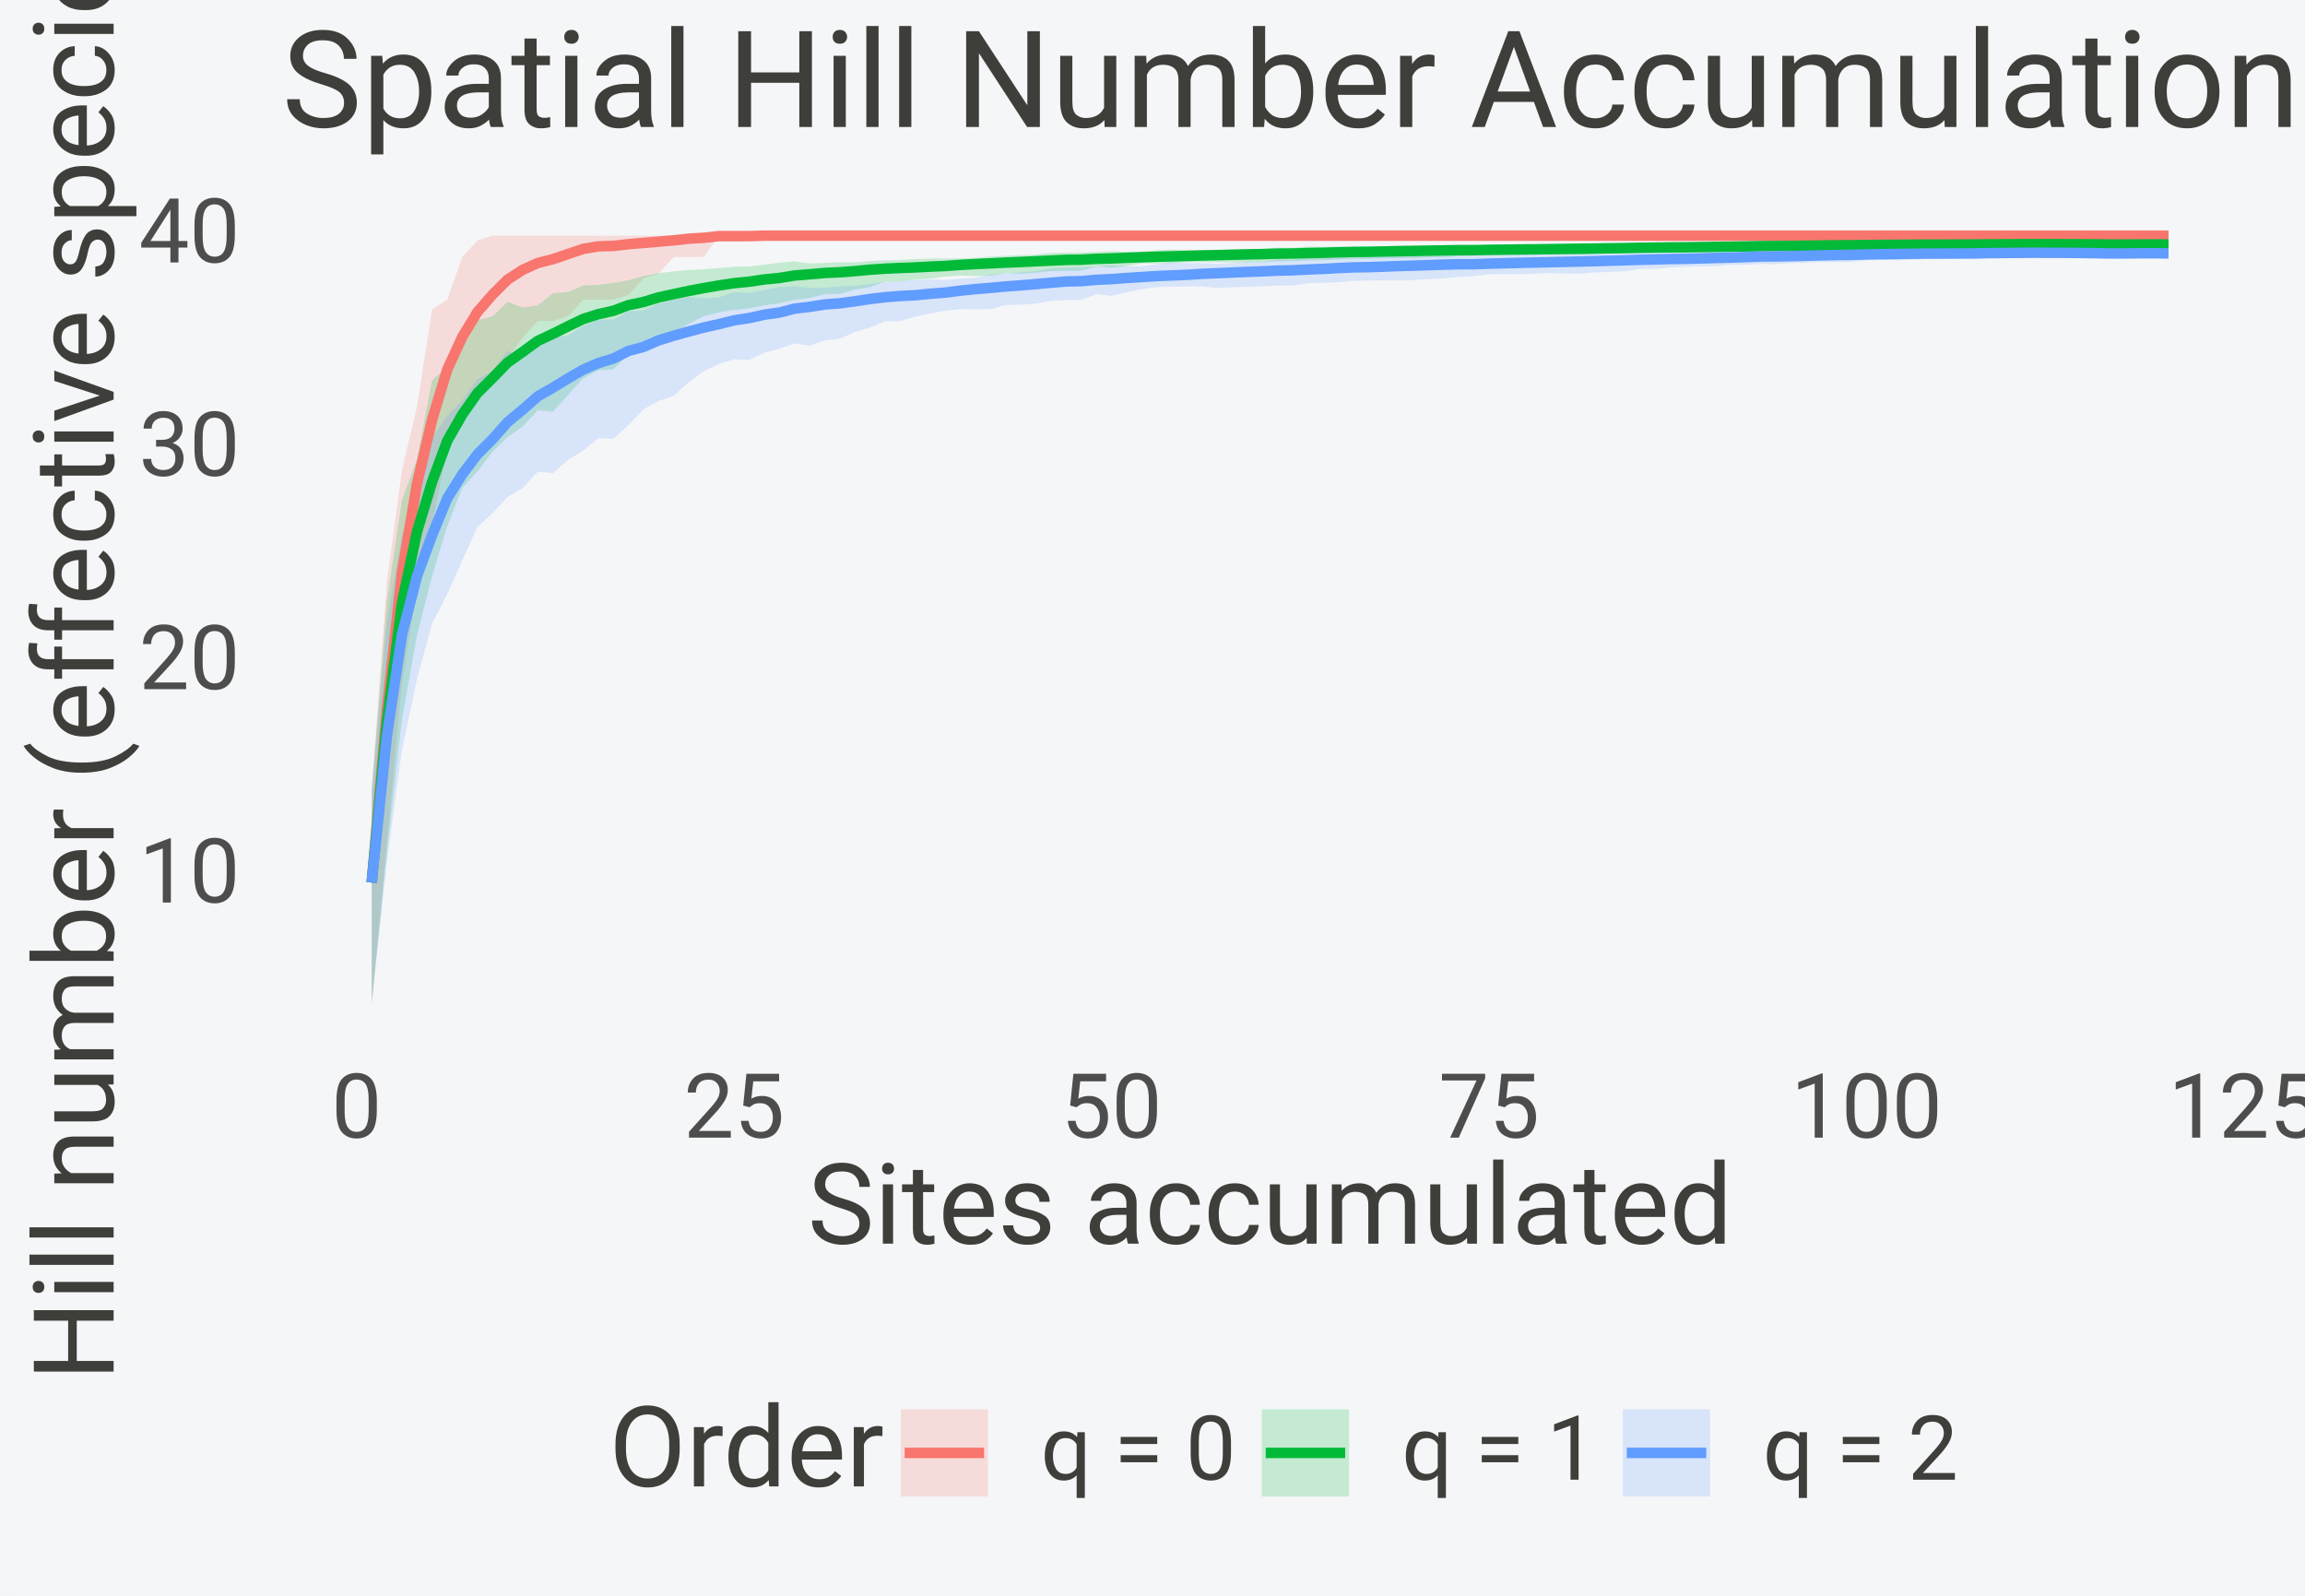
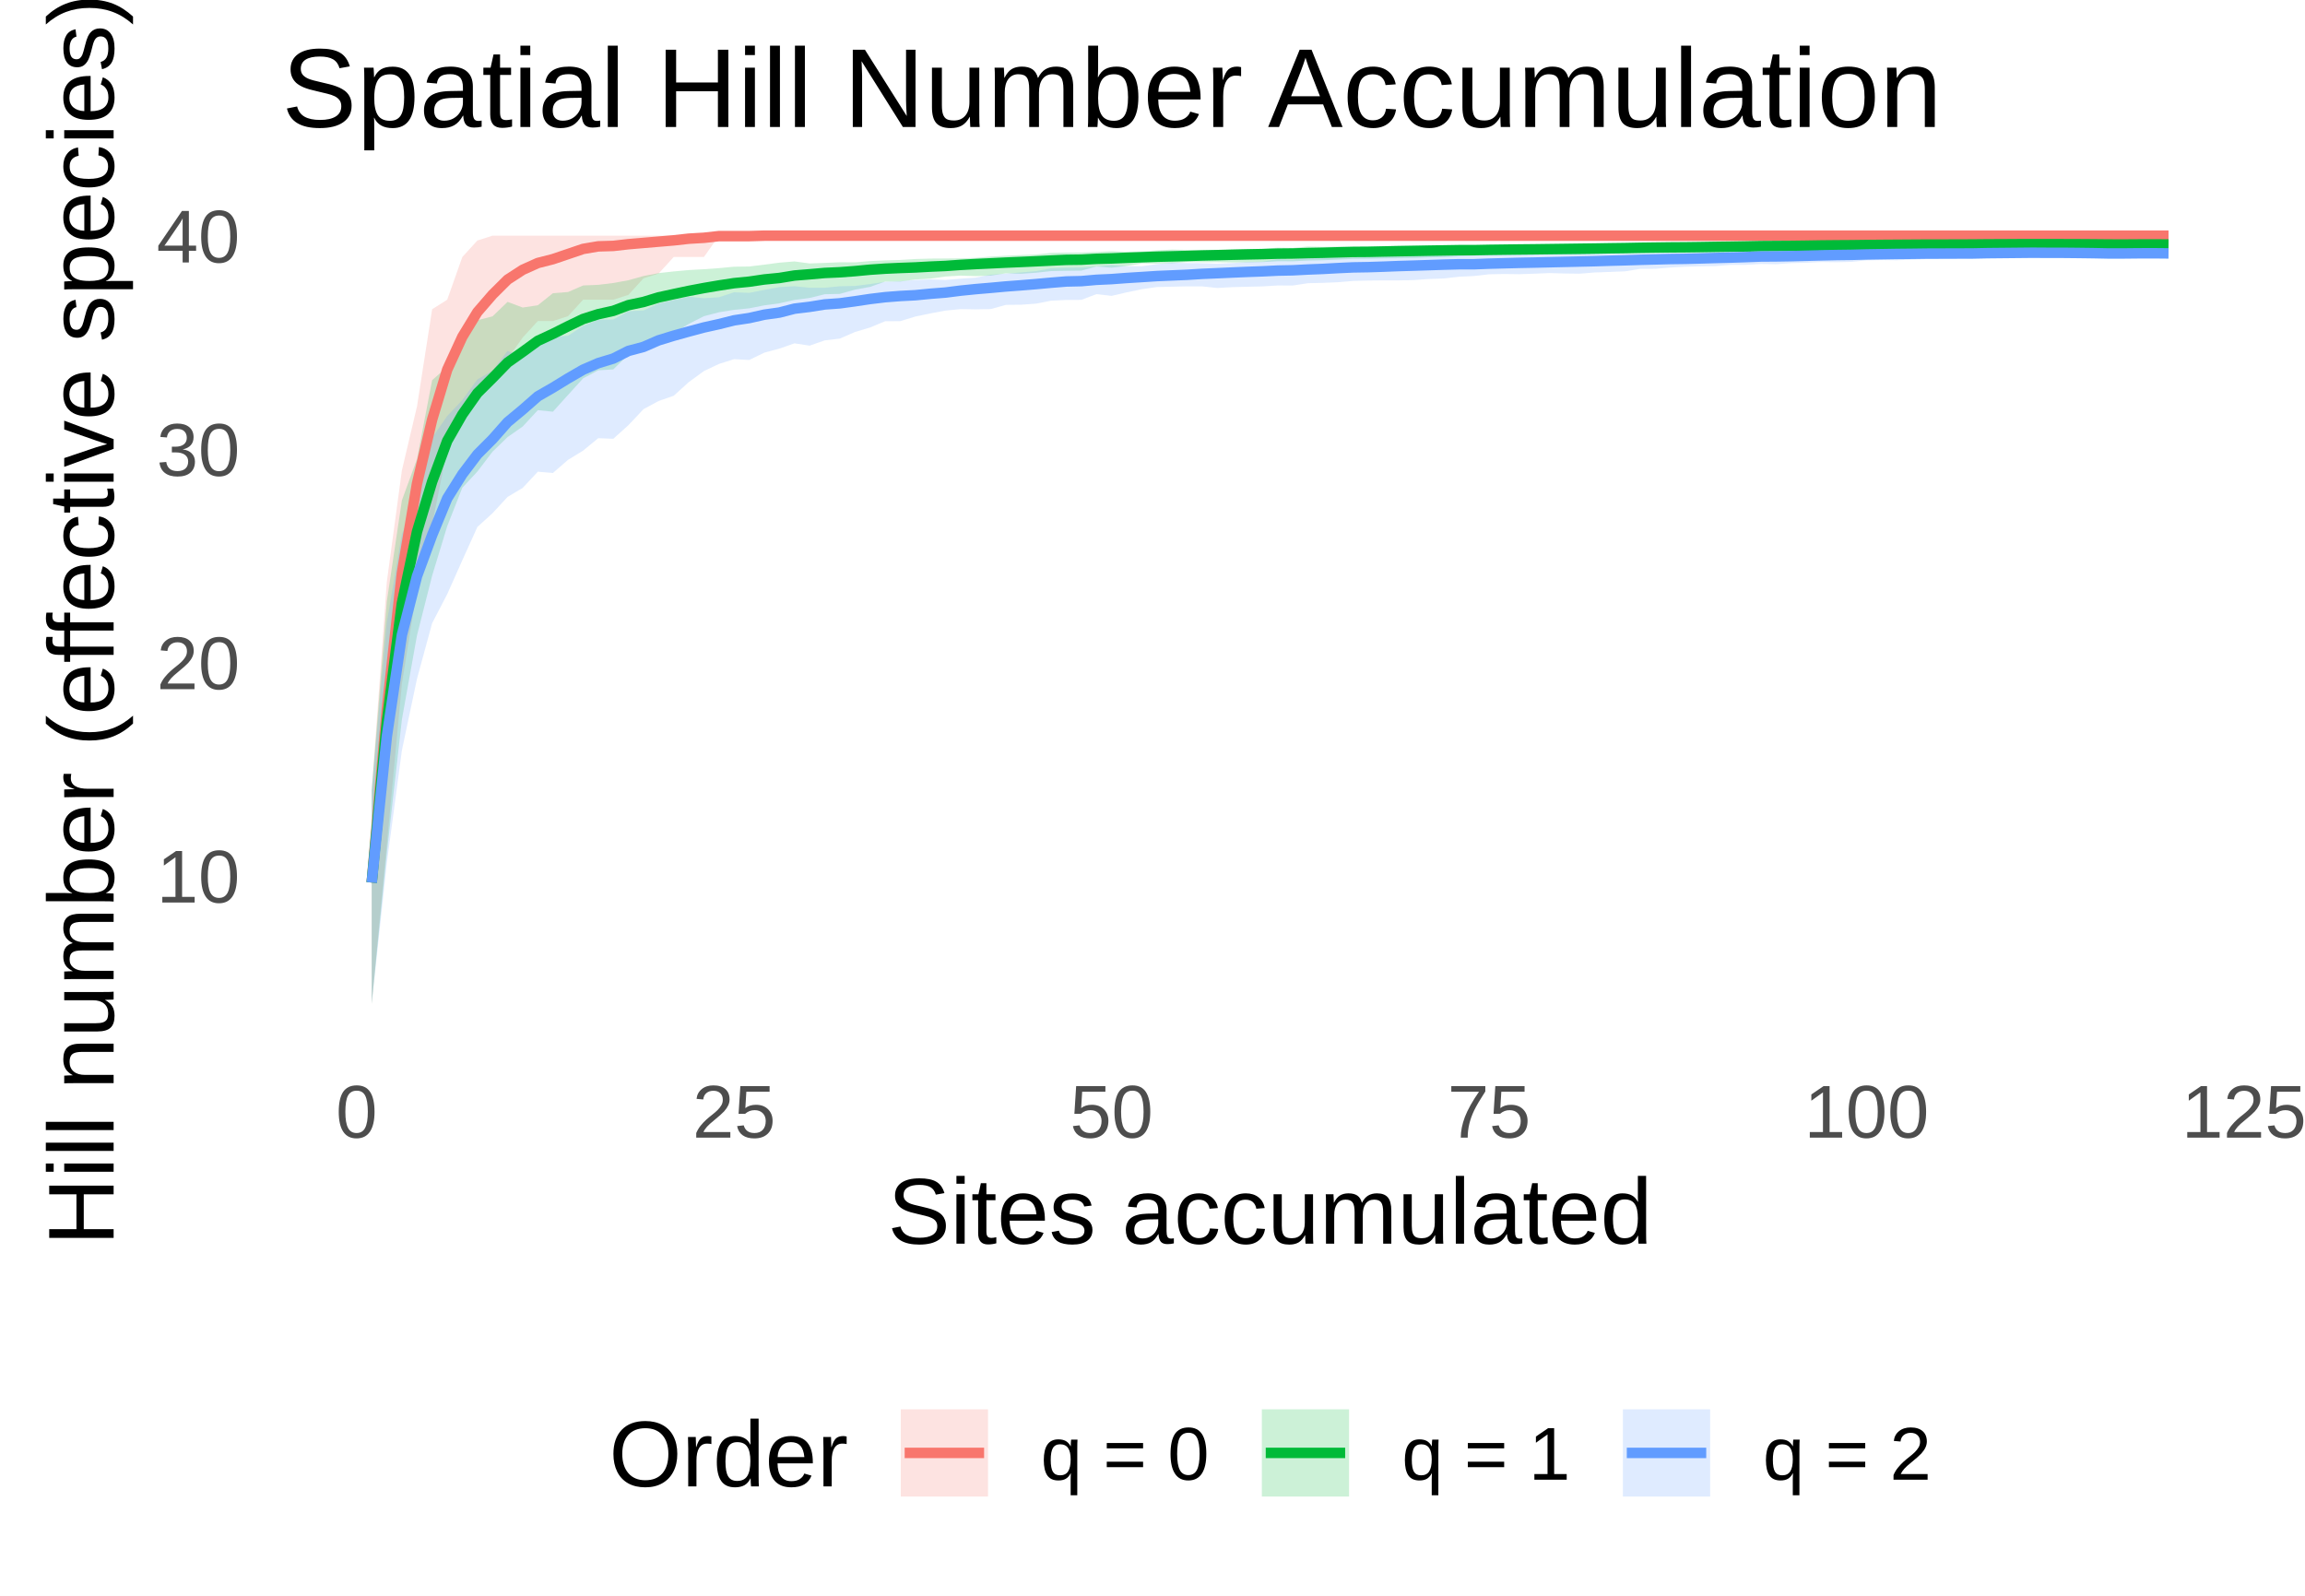
<svg xmlns="http://www.w3.org/2000/svg" width="468.00pt" height="324.00pt" viewBox="0 0 468.00 324.00">
  <g class="svglite">
    <defs>
      <style type="text/css">
-     /* theme-aware-processed */
-     .svglite line, .svglite polyline, .svglite polygon, .svglite path, .svglite circle {
+     .svglite line, .svglite polyline, .svglite polygon, .svglite path, .svglite rect, .svglite circle {
      fill: none;
-       stroke: #3E3F3A;
-       stroke-linecap: round;
-       stroke-linejoin: round;
-       stroke-miterlimit: 10.00;
-     }
-     .svglite &gt; g &gt; rect {
-       fill: none;
-       stroke: #3E3F3A;
+       stroke: #000000;
      stroke-linecap: round;
      stroke-linejoin: round;
      stroke-miterlimit: 10.00;
    }
    .svglite text {
      white-space: pre;
-       fill: #3E3F3A;
    }
    .svglite g.glyphgroup path {
      fill: inherit;
      stroke: none;
    }
  </style>
    </defs>
-     <rect class="svg-bg" width="100%" height="100%" style="stroke: none; fill: #F5F6F8;" />
+     <rect width="100%" height="100%" style="stroke: none; fill: #FFFFFF;" />
    <defs>
      <clipPath id="cpMC4wMHw0NjguMDB8MC4wMHwzMjQuMDA=">
        <rect x="0.00" y="0.00" width="468.00" height="324.00" />
      </clipPath>
    </defs>
    <g clip-path="url(#cpMC4wMHw0NjguMDB8MC4wMHwzMjQuMDA=)">
-       <rect rx="4" x="0.00" y="0.00" width="468.00" height="324.00" style="stroke-width: 1.84; stroke: none; fill: #F5F6F8;" />
+       <rect x="0.00" y="0.00" width="468.00" height="324.00" style="stroke-width: 1.84; stroke: none; fill: #FFFFFF;" />
    </g>
    <defs>
      <clipPath id="cpNTcuMjN8NDU4LjU0fDQwLjA1fDIxMS41OQ==">
        <rect x="57.23" y="40.05" width="401.30" height="171.53" />
      </clipPath>
    </defs>
    <g clip-path="url(#cpNTcuMjN8NDU4LjU0fDQwLjA1fDIxMS41OQ==)">
      <polygon points="75.47,160.47 78.54,118.13 81.60,95.50 84.67,82.50 87.74,62.79 90.80,60.85 93.87,52.18 96.93,48.83 100.00,47.85 103.06,47.85 106.13,47.85 109.20,47.85 112.26,47.85 115.33,47.85 118.39,47.85 121.46,47.85 124.52,47.85 127.59,47.85 130.66,47.85 133.72,47.85 136.79,47.85 139.85,47.85 142.92,47.85 145.98,47.85 149.05,47.85 152.12,47.85 155.18,47.85 158.25,47.85 161.31,47.85 164.38,47.85 167.45,47.85 170.51,47.85 173.58,47.85 176.64,47.85 179.71,47.85 182.77,47.85 185.84,47.85 188.91,47.85 191.97,47.85 195.04,47.85 198.10,47.85 201.17,47.85 204.23,47.85 207.30,47.85 210.37,47.85 213.43,47.85 216.50,47.85 219.56,47.85 222.63,47.85 225.69,47.85 228.76,47.85 231.83,47.85 234.89,47.85 237.96,47.85 241.02,47.85 244.09,47.85 247.15,47.85 250.22,47.85 253.29,47.85 256.35,47.85 259.42,47.85 262.48,47.85 265.55,47.85 268.61,47.85 271.68,47.85 274.75,47.85 277.81,47.85 280.88,47.85 283.94,47.85 287.01,47.85 290.07,47.85 293.14,47.85 296.21,47.85 299.27,47.85 302.34,47.85 305.40,47.85 308.47,47.85 311.53,47.85 314.60,47.85 317.67,47.85 320.73,47.85 323.80,47.85 326.86,47.85 329.93,47.85 332.99,47.85 336.06,47.85 339.13,47.85 342.19,47.85 345.26,47.85 348.32,47.85 351.39,47.85 354.45,47.85 357.52,47.85 360.59,47.85 363.65,47.85 366.72,47.85 369.78,47.85 372.85,47.85 375.91,47.85 378.98,47.85 382.05,47.85 385.11,47.85 388.18,47.85 391.24,47.85 394.31,47.85 397.37,47.85 400.44,47.85 403.51,47.85 406.57,47.85 409.64,47.85 412.70,47.85 415.77,47.85 418.83,47.85 421.90,47.85 424.97,47.85 428.03,47.85 431.10,47.85 434.16,47.85 437.23,47.85 440.29,47.85 440.29,47.85 437.23,47.85 434.16,47.85 431.10,47.85 428.03,47.85 424.97,47.85 421.90,47.85 418.83,47.85 415.77,47.85 412.70,47.85 409.64,47.85 406.57,47.85 403.51,47.85 400.44,47.85 397.37,47.85 394.31,47.85 391.24,47.85 388.18,47.85 385.11,47.85 382.05,47.85 378.98,47.85 375.91,47.85 372.85,47.85 369.78,47.85 366.72,47.85 363.65,47.85 360.59,47.85 357.52,47.85 354.45,47.85 351.39,47.85 348.32,47.85 345.26,47.85 342.19,47.85 339.13,47.85 336.06,47.85 332.99,47.85 329.93,47.85 326.86,47.85 323.80,47.85 320.73,47.85 317.67,47.85 314.60,47.85 311.53,47.85 308.47,47.85 305.40,47.85 302.34,47.85 299.27,47.85 296.21,47.85 293.14,47.85 290.07,47.85 287.01,47.85 283.94,47.85 280.88,47.85 277.81,47.85 274.75,47.85 271.68,47.85 268.61,47.85 265.55,47.85 262.48,47.85 259.42,47.85 256.35,47.85 253.29,47.85 250.22,47.85 247.15,47.85 244.09,47.85 241.02,47.85 237.96,47.85 234.89,47.85 231.83,47.85 228.76,47.85 225.69,47.85 222.63,47.85 219.56,47.85 216.50,47.85 213.43,47.85 210.37,47.85 207.30,47.85 204.23,47.85 201.17,47.85 198.10,47.85 195.04,47.85 191.97,47.85 188.91,47.85 185.84,47.85 182.77,47.85 179.71,47.85 176.64,47.85 173.58,47.85 170.51,47.85 167.45,47.85 164.38,47.85 161.31,47.85 158.25,47.85 155.18,47.85 152.12,47.85 149.05,47.85 145.98,47.85 142.92,52.18 139.85,52.18 136.79,52.18 133.72,55.54 130.66,56.51 127.59,59.87 124.52,60.85 121.46,60.85 118.39,60.85 115.33,64.20 112.26,65.18 109.20,65.18 106.13,68.53 103.06,72.87 100.00,77.20 96.93,78.17 93.87,82.50 90.80,91.17 87.74,106.54 84.67,119.54 81.60,138.82 78.54,171.52 75.47,203.79 " style="stroke-width: 0.00; stroke: none; stroke-linecap: butt; fill: #F8766D; fill-opacity: 0.20;" />
      <polyline points="75.47,160.47 78.54,118.13 81.60,95.50 84.67,82.50 87.74,62.79 90.80,60.85 93.87,52.18 96.93,48.83 100.00,47.85 103.06,47.85 106.13,47.85 109.20,47.85 112.26,47.85 115.33,47.85 118.39,47.85 121.46,47.85 124.52,47.85 127.59,47.85 130.66,47.85 133.72,47.85 136.79,47.85 139.85,47.85 142.92,47.85 145.98,47.85 149.05,47.85 152.12,47.85 155.18,47.85 158.25,47.85 161.31,47.85 164.38,47.85 167.45,47.85 170.51,47.85 173.58,47.85 176.64,47.85 179.71,47.85 182.77,47.85 185.84,47.85 188.91,47.85 191.97,47.85 195.04,47.85 198.10,47.85 201.17,47.85 204.23,47.85 207.30,47.85 210.37,47.85 213.43,47.85 216.50,47.85 219.56,47.85 222.63,47.85 225.69,47.85 228.76,47.85 231.83,47.85 234.89,47.85 237.96,47.85 241.02,47.85 244.09,47.85 247.15,47.85 250.22,47.85 253.29,47.85 256.35,47.85 259.42,47.85 262.48,47.85 265.55,47.85 268.61,47.85 271.68,47.85 274.75,47.85 277.81,47.85 280.88,47.85 283.94,47.85 287.01,47.85 290.07,47.85 293.14,47.85 296.21,47.85 299.27,47.85 302.34,47.85 305.40,47.85 308.47,47.85 311.53,47.85 314.60,47.85 317.67,47.85 320.73,47.85 323.80,47.85 326.86,47.85 329.93,47.85 332.99,47.85 336.06,47.85 339.13,47.85 342.19,47.85 345.26,47.85 348.32,47.85 351.39,47.85 354.45,47.85 357.52,47.85 360.59,47.85 363.65,47.85 366.72,47.85 369.78,47.85 372.85,47.85 375.91,47.85 378.98,47.85 382.05,47.85 385.11,47.85 388.18,47.85 391.24,47.85 394.31,47.85 397.37,47.85 400.44,47.85 403.51,47.85 406.57,47.85 409.64,47.85 412.70,47.85 415.77,47.85 418.83,47.85 421.90,47.85 424.97,47.85 428.03,47.85 431.10,47.85 434.16,47.85 437.23,47.85 440.29,47.85 " style="stroke-width: 1.84; stroke: none; stroke-linecap: butt;" />
      <polyline points="440.29,47.85 437.23,47.85 434.16,47.85 431.10,47.85 428.03,47.85 424.97,47.85 421.90,47.85 418.83,47.85 415.77,47.85 412.70,47.85 409.64,47.85 406.57,47.85 403.51,47.85 400.44,47.85 397.37,47.85 394.31,47.85 391.24,47.85 388.18,47.85 385.11,47.85 382.05,47.85 378.98,47.85 375.91,47.85 372.85,47.85 369.78,47.85 366.72,47.85 363.65,47.85 360.59,47.85 357.52,47.85 354.45,47.85 351.39,47.85 348.32,47.85 345.26,47.85 342.19,47.85 339.13,47.85 336.06,47.85 332.99,47.85 329.93,47.85 326.86,47.85 323.80,47.85 320.73,47.85 317.67,47.85 314.60,47.85 311.53,47.85 308.47,47.85 305.40,47.85 302.34,47.85 299.27,47.85 296.21,47.85 293.14,47.85 290.07,47.85 287.01,47.85 283.94,47.85 280.88,47.85 277.81,47.85 274.75,47.85 271.68,47.85 268.61,47.85 265.55,47.85 262.48,47.85 259.42,47.85 256.35,47.85 253.29,47.85 250.22,47.85 247.15,47.85 244.09,47.85 241.02,47.85 237.96,47.85 234.89,47.85 231.83,47.85 228.76,47.85 225.69,47.85 222.63,47.85 219.56,47.85 216.50,47.85 213.43,47.85 210.37,47.85 207.30,47.85 204.23,47.85 201.17,47.85 198.10,47.85 195.04,47.85 191.97,47.85 188.91,47.85 185.84,47.85 182.77,47.85 179.71,47.85 176.64,47.85 173.58,47.85 170.51,47.85 167.45,47.85 164.38,47.85 161.31,47.85 158.25,47.85 155.18,47.85 152.12,47.85 149.05,47.85 145.98,47.85 142.92,52.18 139.85,52.18 136.79,52.18 133.72,55.54 130.66,56.51 127.59,59.87 124.52,60.85 121.46,60.85 118.39,60.85 115.33,64.20 112.26,65.18 109.20,65.18 106.13,68.53 103.06,72.87 100.00,77.20 96.93,78.17 93.87,82.50 90.80,91.17 87.74,106.54 84.67,119.54 81.60,138.82 78.54,171.52 75.47,203.79 " style="stroke-width: 1.84; stroke: none; stroke-linecap: butt;" />
      <polygon points="75.47,160.47 78.54,122.11 81.60,101.58 84.67,93.20 87.74,77.19 90.80,74.48 93.87,67.71 96.93,65.02 100.00,64.23 103.06,61.29 106.13,62.44 109.20,61.98 112.26,59.53 115.33,59.29 118.39,57.96 121.46,57.83 124.52,57.46 127.59,56.90 130.66,56.04 133.72,55.45 136.79,55.11 139.85,54.83 142.92,54.66 145.98,54.44 149.05,54.15 152.12,54.11 155.18,53.73 158.25,53.33 161.31,53.08 164.38,53.49 167.45,53.38 170.51,53.25 173.58,53.27 176.64,53.01 179.71,52.87 182.77,52.78 185.84,52.59 188.91,52.50 191.97,52.48 195.04,52.45 198.10,52.35 201.17,52.09 204.23,51.92 207.30,51.78 210.37,51.67 213.43,51.34 216.50,51.28 219.56,51.27 222.63,51.15 225.69,51.00 228.76,51.11 231.83,51.06 234.89,50.84 237.96,50.67 241.02,50.73 244.09,50.77 247.15,50.78 250.22,50.68 253.29,50.58 256.35,50.54 259.42,50.29 262.48,50.34 265.55,50.05 268.61,50.12 271.68,50.07 274.75,50.12 277.81,50.04 280.88,50.00 283.94,49.88 287.01,49.83 290.07,49.86 293.14,49.90 296.21,49.87 299.27,49.90 302.34,49.76 305.40,49.78 308.47,49.68 311.53,49.66 314.60,49.66 317.67,49.65 320.73,49.67 323.80,49.62 326.86,49.67 329.93,49.67 332.99,49.62 336.06,49.66 339.13,49.62 342.19,49.51 345.26,49.55 348.32,49.47 351.39,49.45 354.45,49.36 357.52,49.30 360.59,49.32 363.65,49.37 366.72,49.33 369.78,49.31 372.85,49.28 375.91,49.25 378.98,49.25 382.05,49.23 385.11,49.16 388.18,49.14 391.24,49.13 394.31,49.10 397.37,49.10 400.44,49.05 403.51,49.09 406.57,49.07 409.64,49.12 412.70,49.15 415.77,49.20 418.83,49.23 421.90,49.33 424.97,49.42 428.03,49.50 431.10,49.47 434.16,49.50 437.23,49.59 440.29,49.64 440.29,49.64 437.23,49.68 434.16,49.74 431.10,49.80 428.03,49.80 424.97,49.81 421.90,49.82 418.83,49.89 415.77,49.89 412.70,49.88 409.64,49.96 406.57,49.99 403.51,50.09 400.44,50.17 397.37,50.15 394.31,50.19 391.24,50.19 388.18,50.26 385.11,50.31 382.05,50.29 378.98,50.32 375.91,50.47 372.85,50.49 369.78,50.48 366.72,50.54 363.65,50.58 360.59,50.69 357.52,50.69 354.45,50.79 351.39,50.78 348.32,50.92 345.26,50.97 342.19,50.99 339.13,51.07 336.06,51.18 332.99,51.22 329.93,51.41 326.86,51.49 323.80,51.56 320.73,51.71 317.67,51.68 314.60,51.64 311.53,51.69 308.47,51.76 305.40,51.70 302.34,51.76 299.27,51.90 296.21,52.05 293.14,52.20 290.07,52.26 287.01,52.40 283.94,52.43 280.88,52.47 277.81,52.54 274.75,52.57 271.68,52.70 268.61,52.84 265.55,52.90 262.48,53.05 259.42,53.04 256.35,53.21 253.29,53.27 250.22,53.29 247.15,53.23 244.09,53.24 241.02,53.20 237.96,53.45 234.89,53.51 231.83,53.49 228.76,54.00 225.69,54.35 222.63,54.11 219.56,54.94 216.50,54.98 213.43,55.04 210.37,55.37 207.30,55.59 204.23,55.49 201.17,55.97 198.10,56.06 195.04,55.96 191.97,56.14 188.91,56.57 185.84,56.75 182.77,57.17 179.71,57.17 176.64,58.25 173.58,58.81 170.51,59.67 167.45,59.74 164.38,60.50 161.31,60.90 158.25,61.58 155.18,62.00 152.12,62.60 149.05,62.91 145.98,63.40 142.92,64.20 139.85,65.76 136.79,67.63 133.72,68.55 130.66,69.98 127.59,72.01 124.52,75.00 121.46,75.19 118.39,76.82 115.33,80.19 112.26,83.59 109.20,83.28 106.13,86.59 103.06,88.74 100.00,91.71 96.93,95.74 93.87,99.02 90.80,106.84 87.74,116.88 84.67,128.99 81.60,146.08 78.54,173.20 75.47,203.79 " style="stroke-width: 0.00; stroke: none; stroke-linecap: butt; fill: #00BA38; fill-opacity: 0.20;" />
      <polyline points="75.47,160.47 78.54,122.11 81.60,101.58 84.67,93.20 87.74,77.19 90.80,74.48 93.87,67.71 96.93,65.02 100.00,64.23 103.06,61.29 106.13,62.44 109.20,61.98 112.26,59.53 115.33,59.29 118.39,57.96 121.46,57.83 124.52,57.46 127.59,56.90 130.66,56.04 133.72,55.45 136.79,55.11 139.85,54.83 142.92,54.66 145.98,54.44 149.05,54.15 152.12,54.11 155.18,53.73 158.25,53.33 161.31,53.08 164.38,53.49 167.45,53.38 170.51,53.25 173.58,53.27 176.64,53.01 179.71,52.87 182.77,52.78 185.84,52.59 188.91,52.50 191.97,52.48 195.04,52.45 198.10,52.35 201.17,52.09 204.23,51.92 207.30,51.78 210.37,51.67 213.43,51.34 216.50,51.28 219.56,51.27 222.63,51.15 225.69,51.00 228.76,51.11 231.83,51.06 234.89,50.84 237.96,50.67 241.02,50.73 244.09,50.77 247.15,50.78 250.22,50.68 253.29,50.58 256.35,50.54 259.42,50.29 262.48,50.34 265.55,50.05 268.61,50.12 271.68,50.07 274.75,50.12 277.81,50.04 280.88,50.00 283.94,49.88 287.01,49.83 290.07,49.86 293.14,49.90 296.21,49.87 299.27,49.90 302.34,49.76 305.40,49.78 308.47,49.68 311.53,49.66 314.60,49.66 317.67,49.65 320.73,49.67 323.80,49.62 326.86,49.67 329.93,49.67 332.99,49.62 336.06,49.66 339.13,49.62 342.19,49.51 345.26,49.55 348.32,49.47 351.39,49.45 354.45,49.36 357.52,49.30 360.59,49.32 363.65,49.37 366.72,49.33 369.78,49.31 372.85,49.28 375.91,49.25 378.98,49.25 382.05,49.23 385.11,49.16 388.18,49.14 391.24,49.13 394.31,49.10 397.37,49.10 400.44,49.05 403.51,49.09 406.57,49.07 409.64,49.12 412.70,49.15 415.77,49.20 418.83,49.23 421.90,49.33 424.97,49.42 428.03,49.50 431.10,49.47 434.16,49.50 437.23,49.59 440.29,49.64 " style="stroke-width: 1.84; stroke: none; stroke-linecap: butt;" />
      <polyline points="440.29,49.64 437.23,49.68 434.16,49.74 431.10,49.80 428.03,49.80 424.97,49.81 421.90,49.82 418.83,49.89 415.77,49.89 412.70,49.88 409.64,49.96 406.57,49.99 403.51,50.09 400.44,50.17 397.37,50.15 394.31,50.19 391.24,50.19 388.18,50.26 385.11,50.31 382.05,50.29 378.98,50.32 375.91,50.47 372.85,50.49 369.78,50.48 366.72,50.54 363.65,50.58 360.59,50.69 357.52,50.69 354.45,50.79 351.39,50.78 348.32,50.92 345.26,50.97 342.19,50.99 339.13,51.07 336.06,51.18 332.99,51.22 329.93,51.41 326.86,51.49 323.80,51.56 320.73,51.71 317.67,51.68 314.60,51.64 311.53,51.69 308.47,51.76 305.40,51.70 302.34,51.76 299.27,51.90 296.21,52.05 293.14,52.20 290.07,52.26 287.01,52.40 283.94,52.43 280.88,52.47 277.81,52.54 274.75,52.57 271.68,52.70 268.61,52.84 265.55,52.90 262.48,53.05 259.42,53.04 256.35,53.21 253.29,53.27 250.22,53.29 247.15,53.23 244.09,53.24 241.02,53.20 237.96,53.45 234.89,53.51 231.83,53.49 228.76,54.00 225.69,54.35 222.63,54.11 219.56,54.94 216.50,54.98 213.43,55.04 210.37,55.37 207.30,55.59 204.23,55.49 201.17,55.97 198.10,56.06 195.04,55.96 191.97,56.14 188.91,56.57 185.84,56.75 182.77,57.17 179.71,57.17 176.64,58.25 173.58,58.81 170.51,59.67 167.45,59.74 164.38,60.50 161.31,60.90 158.25,61.58 155.18,62.00 152.12,62.60 149.05,62.91 145.98,63.40 142.92,64.20 139.85,65.76 136.79,67.63 133.72,68.55 130.66,69.98 127.59,72.01 124.52,75.00 121.46,75.19 118.39,76.82 115.33,80.19 112.26,83.59 109.20,83.28 106.13,86.59 103.06,88.74 100.00,91.71 96.93,95.74 93.87,99.02 90.80,106.84 87.74,116.88 84.67,128.99 81.60,146.08 78.54,173.20 75.47,203.79 " style="stroke-width: 1.84; stroke: none; stroke-linecap: butt;" />
      <polygon points="75.47,160.47 78.54,126.33 81.60,108.45 84.67,101.41 87.74,88.86 90.80,84.47 93.87,81.22 96.93,77.03 100.00,75.26 103.06,71.24 106.13,72.58 109.20,69.54 112.26,68.39 115.33,68.17 118.39,66.14 121.46,64.91 124.52,64.87 127.59,63.18 130.66,63.03 133.72,61.61 136.79,60.90 139.85,60.24 142.92,60.55 145.98,60.35 149.05,59.34 152.12,59.46 155.18,58.86 158.25,58.29 161.31,58.11 164.38,58.42 167.45,58.42 170.51,58.12 173.58,58.06 176.64,57.68 179.71,57.21 182.77,57.10 185.84,56.84 188.91,56.73 191.97,56.84 195.04,56.58 198.10,56.37 201.17,55.77 204.23,55.55 207.30,55.31 210.37,55.04 213.43,54.47 216.50,54.36 219.56,54.31 222.63,54.10 225.69,53.81 228.76,54.03 231.83,54.06 234.89,53.62 237.96,53.34 241.02,53.41 244.09,53.44 247.15,53.55 250.22,53.41 253.29,53.18 256.35,53.12 259.42,52.62 262.48,52.74 265.55,52.17 268.61,52.33 271.68,52.22 274.75,52.28 277.81,52.15 280.88,52.07 283.94,51.83 287.01,51.79 290.07,51.77 293.14,51.88 296.21,51.75 299.27,51.82 302.34,51.52 305.40,51.53 308.47,51.38 311.53,51.33 314.60,51.35 317.67,51.33 320.73,51.39 323.80,51.36 326.86,51.48 329.93,51.49 332.99,51.31 336.06,51.43 339.13,51.33 342.19,51.19 345.26,51.26 348.32,51.03 351.39,51.03 354.45,50.89 357.52,50.75 360.59,50.80 363.65,50.86 366.72,50.82 369.78,50.78 372.85,50.70 375.91,50.69 378.98,50.67 382.05,50.62 385.11,50.49 388.18,50.44 391.24,50.42 394.31,50.37 397.37,50.36 400.44,50.26 403.51,50.35 406.57,50.30 409.64,50.39 412.70,50.44 415.77,50.54 418.83,50.60 421.90,50.82 424.97,51.00 428.03,51.16 431.10,51.09 434.16,51.15 437.23,51.32 440.29,51.45 440.29,51.45 437.23,51.53 434.16,51.66 431.10,51.79 428.03,51.77 424.97,51.83 421.90,51.84 418.83,51.98 415.77,51.96 412.70,51.93 409.64,52.09 406.57,52.17 403.51,52.41 400.44,52.56 397.37,52.52 394.31,52.60 391.24,52.60 388.18,52.72 385.11,52.84 382.05,52.80 378.98,52.86 375.91,53.17 372.85,53.24 369.78,53.20 366.72,53.35 363.65,53.42 360.59,53.65 357.52,53.59 354.45,53.77 351.39,53.77 348.32,54.03 345.26,54.07 342.19,54.15 339.13,54.32 336.06,54.58 332.99,54.59 329.93,55.09 326.86,55.21 323.80,55.32 320.73,55.57 317.67,55.53 314.60,55.44 311.53,55.57 308.47,55.67 305.40,55.63 302.34,55.69 299.27,56.04 296.21,56.19 293.14,56.54 290.07,56.65 287.01,56.87 283.94,56.93 280.88,56.93 277.81,56.96 274.75,57.04 271.68,57.30 268.61,57.43 265.55,57.50 262.48,57.97 259.42,57.96 256.35,58.15 253.29,58.22 250.22,58.30 247.15,58.47 244.09,58.15 241.02,58.14 237.96,58.21 234.89,58.28 231.83,58.72 228.76,59.36 225.69,60.07 222.63,59.72 219.56,60.88 216.50,60.90 213.43,61.05 210.37,61.65 207.30,61.87 204.23,61.90 201.17,62.75 198.10,62.81 195.04,62.76 191.97,63.06 188.91,63.63 185.84,64.27 182.77,65.21 179.71,65.22 176.64,66.50 173.58,67.41 170.51,68.75 167.45,69.11 164.38,70.18 161.31,69.71 158.25,70.78 155.18,71.60 152.12,73.09 149.05,72.92 145.98,73.89 142.92,75.34 139.85,77.58 136.79,80.35 133.72,81.42 130.66,83.07 127.59,86.33 124.52,89.09 121.46,88.97 118.39,91.49 115.33,93.37 112.26,96.03 109.20,95.77 106.13,99.06 103.06,100.89 100.00,104.20 96.93,106.99 93.87,113.75 90.80,120.64 87.74,126.53 84.67,137.80 81.60,152.35 78.54,175.25 75.47,203.79 " style="stroke-width: 0.00; stroke: none; stroke-linecap: butt; fill: #619CFF; fill-opacity: 0.20;" />
      <polyline points="75.47,160.47 78.54,126.33 81.60,108.45 84.67,101.41 87.74,88.86 90.80,84.47 93.87,81.22 96.93,77.03 100.00,75.26 103.06,71.24 106.13,72.58 109.20,69.54 112.26,68.39 115.33,68.17 118.39,66.14 121.46,64.91 124.52,64.87 127.59,63.18 130.66,63.03 133.72,61.61 136.79,60.90 139.85,60.24 142.92,60.55 145.98,60.35 149.05,59.34 152.12,59.46 155.18,58.86 158.25,58.29 161.31,58.11 164.38,58.42 167.45,58.42 170.51,58.12 173.58,58.06 176.64,57.68 179.71,57.21 182.77,57.10 185.84,56.84 188.91,56.73 191.97,56.84 195.04,56.58 198.10,56.37 201.17,55.77 204.23,55.55 207.30,55.31 210.37,55.04 213.43,54.47 216.50,54.36 219.56,54.31 222.63,54.10 225.69,53.81 228.76,54.03 231.83,54.06 234.89,53.62 237.96,53.34 241.02,53.41 244.09,53.44 247.15,53.55 250.22,53.41 253.29,53.18 256.35,53.12 259.42,52.62 262.48,52.74 265.55,52.17 268.61,52.33 271.68,52.22 274.75,52.28 277.81,52.15 280.88,52.07 283.94,51.83 287.01,51.79 290.07,51.77 293.14,51.88 296.21,51.75 299.27,51.82 302.34,51.52 305.40,51.53 308.47,51.38 311.53,51.33 314.60,51.35 317.67,51.33 320.73,51.39 323.80,51.36 326.86,51.48 329.93,51.49 332.99,51.31 336.06,51.43 339.13,51.33 342.19,51.19 345.26,51.26 348.32,51.03 351.39,51.03 354.45,50.89 357.52,50.75 360.59,50.80 363.65,50.86 366.72,50.82 369.78,50.78 372.85,50.70 375.91,50.69 378.98,50.67 382.05,50.62 385.11,50.49 388.18,50.44 391.24,50.42 394.31,50.37 397.37,50.36 400.44,50.26 403.51,50.35 406.57,50.30 409.64,50.39 412.70,50.44 415.77,50.54 418.83,50.60 421.90,50.82 424.97,51.00 428.03,51.16 431.10,51.09 434.16,51.15 437.23,51.32 440.29,51.45 " style="stroke-width: 1.84; stroke: none; stroke-linecap: butt;" />
      <polyline points="440.29,51.45 437.23,51.53 434.16,51.66 431.10,51.79 428.03,51.77 424.97,51.83 421.90,51.84 418.83,51.98 415.77,51.96 412.70,51.93 409.64,52.09 406.57,52.17 403.51,52.41 400.44,52.56 397.37,52.52 394.31,52.60 391.24,52.60 388.18,52.72 385.11,52.84 382.05,52.80 378.98,52.86 375.91,53.17 372.85,53.24 369.78,53.20 366.72,53.35 363.65,53.42 360.59,53.65 357.52,53.59 354.45,53.77 351.39,53.77 348.32,54.03 345.26,54.07 342.19,54.15 339.13,54.32 336.06,54.58 332.99,54.59 329.93,55.09 326.86,55.21 323.80,55.32 320.73,55.57 317.67,55.53 314.60,55.44 311.53,55.57 308.47,55.67 305.40,55.63 302.34,55.69 299.27,56.04 296.21,56.19 293.14,56.54 290.07,56.65 287.01,56.87 283.94,56.93 280.88,56.93 277.81,56.96 274.75,57.04 271.68,57.30 268.61,57.43 265.55,57.50 262.48,57.97 259.42,57.96 256.35,58.15 253.29,58.22 250.22,58.30 247.15,58.47 244.09,58.15 241.02,58.14 237.96,58.21 234.89,58.28 231.83,58.72 228.76,59.36 225.69,60.07 222.63,59.72 219.56,60.88 216.50,60.90 213.43,61.05 210.37,61.65 207.30,61.87 204.23,61.90 201.17,62.75 198.10,62.81 195.04,62.76 191.97,63.06 188.91,63.63 185.84,64.27 182.77,65.21 179.71,65.22 176.64,66.50 173.58,67.41 170.51,68.75 167.45,69.11 164.38,70.18 161.31,69.71 158.25,70.78 155.18,71.60 152.12,73.09 149.05,72.92 145.98,73.89 142.92,75.34 139.85,77.58 136.79,80.35 133.72,81.42 130.66,83.07 127.59,86.33 124.52,89.09 121.46,88.97 118.39,91.49 115.33,93.37 112.26,96.03 109.20,95.77 106.13,99.06 103.06,100.89 100.00,104.20 96.93,106.99 93.87,113.75 90.80,120.64 87.74,126.53 84.67,137.80 81.60,152.35 78.54,175.25 75.47,203.79 " style="stroke-width: 1.84; stroke: none; stroke-linecap: butt;" />
      <polyline points="75.47,179.19 78.54,144.01 81.60,116.38 84.67,98.18 87.74,85.19 90.80,75.05 93.87,68.38 96.93,63.36 100.00,59.81 103.06,56.77 106.13,54.78 109.20,53.40 112.26,52.62 115.33,51.58 118.39,50.54 121.46,50.02 124.52,49.93 127.59,49.58 130.66,49.32 133.72,49.06 136.79,48.80 139.85,48.46 142.92,48.28 145.98,47.94 149.05,47.94 152.12,47.94 155.18,47.85 158.25,47.85 161.31,47.85 164.38,47.85 167.45,47.85 170.51,47.85 173.58,47.85 176.64,47.85 179.71,47.85 182.77,47.85 185.84,47.85 188.91,47.85 191.97,47.85 195.04,47.85 198.10,47.85 201.17,47.85 204.23,47.85 207.30,47.85 210.37,47.85 213.43,47.85 216.50,47.85 219.56,47.85 222.63,47.85 225.69,47.85 228.76,47.85 231.83,47.85 234.89,47.85 237.96,47.85 241.02,47.85 244.09,47.85 247.15,47.85 250.22,47.85 253.29,47.85 256.35,47.85 259.42,47.85 262.48,47.85 265.55,47.85 268.61,47.85 271.68,47.85 274.75,47.85 277.81,47.85 280.88,47.85 283.94,47.85 287.01,47.85 290.07,47.85 293.14,47.85 296.21,47.85 299.27,47.85 302.34,47.85 305.40,47.85 308.47,47.85 311.53,47.85 314.60,47.85 317.67,47.85 320.73,47.85 323.80,47.85 326.86,47.85 329.93,47.85 332.99,47.85 336.06,47.85 339.13,47.85 342.19,47.85 345.26,47.85 348.32,47.85 351.39,47.85 354.45,47.85 357.52,47.85 360.59,47.85 363.65,47.85 366.72,47.85 369.78,47.85 372.85,47.85 375.91,47.85 378.98,47.85 382.05,47.85 385.11,47.85 388.18,47.85 391.24,47.85 394.31,47.85 397.37,47.85 400.44,47.85 403.51,47.85 406.57,47.85 409.64,47.85 412.70,47.85 415.77,47.85 418.83,47.85 421.90,47.85 424.97,47.85 428.03,47.85 431.10,47.85 434.16,47.85 437.23,47.85 440.29,47.85 " style="stroke-width: 2.13; stroke: #F8766D; stroke-linecap: butt;" />
      <polyline points="75.47,179.19 78.54,146.57 81.60,122.48 84.67,107.95 87.74,97.79 90.80,89.51 93.87,84.15 96.93,79.81 100.00,76.76 103.06,73.61 106.13,71.44 109.20,69.20 112.26,67.78 115.33,66.24 118.39,64.77 121.46,63.79 124.52,63.11 127.59,61.96 130.66,61.31 133.72,60.38 136.79,59.71 139.85,59.06 142.92,58.48 145.98,57.96 149.05,57.49 152.12,57.19 155.18,56.74 158.25,56.44 161.31,55.94 164.38,55.69 167.45,55.42 170.51,55.28 173.58,55.05 176.64,54.76 179.71,54.55 182.77,54.41 185.84,54.30 188.91,54.13 191.97,54.00 195.04,53.78 198.10,53.61 201.17,53.47 204.23,53.32 207.30,53.19 210.37,53.05 213.43,52.90 216.50,52.76 219.56,52.72 222.63,52.55 225.69,52.47 228.76,52.34 231.83,52.23 234.89,52.12 237.96,52.05 241.02,51.97 244.09,51.87 247.15,51.80 250.22,51.72 253.29,51.65 256.35,51.59 259.42,51.50 262.48,51.47 265.55,51.38 268.61,51.32 271.68,51.23 274.75,51.15 277.81,51.13 280.88,51.06 283.94,51.00 287.01,50.95 290.07,50.89 293.14,50.84 296.21,50.79 299.27,50.79 302.34,50.73 305.40,50.69 308.47,50.65 311.53,50.62 314.60,50.58 317.67,50.54 320.73,50.50 323.80,50.46 326.86,50.41 329.93,50.37 332.99,50.31 336.06,50.27 339.13,50.23 342.19,50.21 345.26,50.17 348.32,50.12 351.39,50.08 354.45,50.03 357.52,49.97 360.59,49.95 363.65,49.93 366.72,49.89 369.78,49.84 372.85,49.81 375.91,49.79 378.98,49.75 382.05,49.72 385.11,49.70 388.18,49.68 391.24,49.66 394.31,49.66 397.37,49.65 400.44,49.64 403.51,49.61 406.57,49.60 409.64,49.58 412.70,49.57 415.77,49.58 418.83,49.58 421.90,49.59 424.97,49.61 428.03,49.64 431.10,49.65 434.16,49.63 437.23,49.62 440.29,49.64 " style="stroke-width: 2.13; stroke: #00BA38; stroke-linecap: butt;" />
      <polyline points="75.47,179.19 78.54,149.56 81.60,128.92 84.67,116.97 87.74,108.64 90.80,101.19 93.87,96.29 96.93,92.25 100.00,89.17 103.06,85.71 106.13,83.16 109.20,80.47 112.26,78.71 115.33,76.83 118.39,75.06 121.46,73.73 124.52,72.80 127.59,71.25 130.66,70.43 133.72,69.10 136.79,68.16 139.85,67.31 142.92,66.49 145.98,65.81 149.05,65.04 152.12,64.58 155.18,63.89 158.25,63.46 161.31,62.67 164.38,62.30 167.45,61.81 170.51,61.59 173.58,61.17 176.64,60.71 179.71,60.34 182.77,60.10 185.84,59.94 188.91,59.64 191.97,59.40 195.04,59.01 198.10,58.70 201.17,58.44 204.23,58.16 207.30,57.93 210.37,57.68 213.43,57.40 216.50,57.15 219.56,57.08 222.63,56.81 225.69,56.67 228.76,56.44 231.83,56.25 234.89,56.05 237.96,55.92 241.02,55.79 244.09,55.60 247.15,55.47 250.22,55.33 253.29,55.20 256.35,55.09 259.42,54.94 262.48,54.88 265.55,54.72 268.61,54.60 271.68,54.43 274.75,54.29 277.81,54.24 280.88,54.14 283.94,54.02 287.01,53.93 290.07,53.83 293.14,53.73 296.21,53.65 299.27,53.65 302.34,53.53 305.40,53.45 308.47,53.37 311.53,53.31 314.60,53.24 317.67,53.17 320.73,53.10 323.80,53.03 326.86,52.93 329.93,52.85 332.99,52.75 336.06,52.67 339.13,52.59 342.19,52.55 345.26,52.47 348.32,52.38 351.39,52.30 354.45,52.20 357.52,52.08 360.59,52.06 363.65,52.01 366.72,51.93 369.78,51.85 372.85,51.78 375.91,51.74 378.98,51.66 382.05,51.61 385.11,51.56 388.18,51.53 391.24,51.49 394.31,51.48 397.37,51.47 400.44,51.46 403.51,51.40 406.57,51.37 409.64,51.34 412.70,51.31 415.77,51.33 418.83,51.33 421.90,51.36 424.97,51.40 428.03,51.46 431.10,51.46 434.16,51.43 437.23,51.42 440.29,51.45 " style="stroke-width: 2.13; stroke: #619CFF; stroke-linecap: butt;" />
    </g>
    <g clip-path="url(#cpMC4wMHw0NjguMDB8MC4wMHwzMjQuMDA=)">
-       <text x="48.71" y="183.24" text-anchor="end" style="font-size: 1.52em;fill: #4D4D4D; font-family: &quot;Roboto&quot;, -apple-system, BlinkMacSystemFont, &quot;Segoe UI&quot;, system-ui, sans-serif;">10</text>
-       <text x="48.71" y="139.92" text-anchor="end" style="font-size: 1.52em;fill: #4D4D4D; font-family: &quot;Roboto&quot;, -apple-system, BlinkMacSystemFont, &quot;Segoe UI&quot;, system-ui, sans-serif;">20</text>
-       <text x="48.71" y="96.60" text-anchor="end" style="font-size: 1.52em;fill: #4D4D4D; font-family: &quot;Roboto&quot;, -apple-system, BlinkMacSystemFont, &quot;Segoe UI&quot;, system-ui, sans-serif;">30</text>
-       <text x="48.71" y="53.29" text-anchor="end" style="font-size: 1.52em;fill: #4D4D4D; font-family: &quot;Roboto&quot;, -apple-system, BlinkMacSystemFont, &quot;Segoe UI&quot;, system-ui, sans-serif;">40</text>
-       <text x="72.41" y="230.98" text-anchor="middle" style="font-size: 1.52em;fill: #4D4D4D; font-family: &quot;Roboto&quot;, -apple-system, BlinkMacSystemFont, &quot;Segoe UI&quot;, system-ui, sans-serif;">0</text>
-       <text x="149.05" y="230.98" text-anchor="middle" style="font-size: 1.52em;fill: #4D4D4D; font-family: &quot;Roboto&quot;, -apple-system, BlinkMacSystemFont, &quot;Segoe UI&quot;, system-ui, sans-serif;">25</text>
-       <text x="225.69" y="230.98" text-anchor="middle" style="font-size: 1.52em;fill: #4D4D4D; font-family: &quot;Roboto&quot;, -apple-system, BlinkMacSystemFont, &quot;Segoe UI&quot;, system-ui, sans-serif;">50</text>
-       <text x="302.34" y="230.98" text-anchor="middle" style="font-size: 1.52em;fill: #4D4D4D; font-family: &quot;Roboto&quot;, -apple-system, BlinkMacSystemFont, &quot;Segoe UI&quot;, system-ui, sans-serif;">75</text>
-       <text x="378.98" y="230.98" text-anchor="middle" style="font-size: 1.52em;fill: #4D4D4D; font-family: &quot;Roboto&quot;, -apple-system, BlinkMacSystemFont, &quot;Segoe UI&quot;, system-ui, sans-serif;">100</text>
-       <text x="455.62" y="230.98" text-anchor="middle" style="font-size: 1.52em;fill: #4D4D4D; font-family: &quot;Roboto&quot;, -apple-system, BlinkMacSystemFont, &quot;Segoe UI&quot;, system-ui, sans-serif;">125</text>
-       <text x="257.88" y="252.51" text-anchor="middle" style="font-size: 1.9em; font-family: &quot;Roboto&quot;, -apple-system, BlinkMacSystemFont, &quot;Segoe UI&quot;, system-ui, sans-serif;">Sites accumulated</text>
-       <text transform="translate(23.07,125.82) rotate(-90)" text-anchor="middle" style="font-size: 1.9em; font-family: &quot;Roboto&quot;, -apple-system, BlinkMacSystemFont, &quot;Segoe UI&quot;, system-ui, sans-serif;">Hill number (effective species)</text>
-       <text x="123.64" y="301.79" style="font-size: 1.9em; font-family: &quot;Roboto&quot;, -apple-system, BlinkMacSystemFont, &quot;Segoe UI&quot;, system-ui, sans-serif;">Order</text>
+       <text x="48.71" y="183.24" text-anchor="end" style="font-size: 15.20px;fill: #4D4D4D; font-family: &quot;Arial&quot;;" textLength="16.91px" lengthAdjust="spacingAndGlyphs">10</text>
+       <text x="48.71" y="139.92" text-anchor="end" style="font-size: 15.20px;fill: #4D4D4D; font-family: &quot;Arial&quot;;" textLength="16.91px" lengthAdjust="spacingAndGlyphs">20</text>
+       <text x="48.71" y="96.60" text-anchor="end" style="font-size: 15.20px;fill: #4D4D4D; font-family: &quot;Arial&quot;;" textLength="16.91px" lengthAdjust="spacingAndGlyphs">30</text>
+       <text x="48.71" y="53.29" text-anchor="end" style="font-size: 15.20px;fill: #4D4D4D; font-family: &quot;Arial&quot;;" textLength="16.91px" lengthAdjust="spacingAndGlyphs">40</text>
+       <text x="72.41" y="230.98" text-anchor="middle" style="font-size: 15.20px;fill: #4D4D4D; font-family: &quot;Arial&quot;;" textLength="8.45px" lengthAdjust="spacingAndGlyphs">0</text>
+       <text x="149.05" y="230.98" text-anchor="middle" style="font-size: 15.20px;fill: #4D4D4D; font-family: &quot;Arial&quot;;" textLength="16.91px" lengthAdjust="spacingAndGlyphs">25</text>
+       <text x="225.69" y="230.98" text-anchor="middle" style="font-size: 15.20px;fill: #4D4D4D; font-family: &quot;Arial&quot;;" textLength="16.91px" lengthAdjust="spacingAndGlyphs">50</text>
+       <text x="302.34" y="230.98" text-anchor="middle" style="font-size: 15.20px;fill: #4D4D4D; font-family: &quot;Arial&quot;;" textLength="16.91px" lengthAdjust="spacingAndGlyphs">75</text>
+       <text x="378.98" y="230.98" text-anchor="middle" style="font-size: 15.20px;fill: #4D4D4D; font-family: &quot;Arial&quot;;" textLength="25.36px" lengthAdjust="spacingAndGlyphs">100</text>
+       <text x="455.62" y="230.98" text-anchor="middle" style="font-size: 15.20px;fill: #4D4D4D; font-family: &quot;Arial&quot;;" textLength="25.36px" lengthAdjust="spacingAndGlyphs">125</text>
+       <text x="257.88" y="252.51" text-anchor="middle" style="font-size: 19.00px; font-family: &quot;Arial&quot;;" textLength="155.22px" lengthAdjust="spacingAndGlyphs">Sites accumulated</text>
+       <text transform="translate(23.07,125.82) rotate(-90)" text-anchor="middle" style="font-size: 19.00px; font-family: &quot;Arial&quot;;" textLength="254.09px" lengthAdjust="spacingAndGlyphs">Hill number (effective species)</text>
+       <text x="123.64" y="301.79" style="font-size: 19.00px; font-family: &quot;Arial&quot;;" textLength="48.56px" lengthAdjust="spacingAndGlyphs">Order</text>
      <rect x="182.89" y="286.14" width="17.71" height="17.71" style="stroke-width: 1.84; stroke: none; stroke-linecap: butt; fill: #F8766D; fill-opacity: 0.20;" />
      <line x1="183.68" y1="294.99" x2="199.81" y2="294.99" style="stroke-width: 2.13; stroke: #F8766D; stroke-linecap: butt;" />
      <rect x="256.20" y="286.14" width="17.71" height="17.71" style="stroke-width: 1.84; stroke: none; stroke-linecap: butt; fill: #00BA38; fill-opacity: 0.20;" />
      <line x1="256.99" y1="294.99" x2="273.12" y2="294.99" style="stroke-width: 2.13; stroke: #00BA38; stroke-linecap: butt;" />
      <rect x="329.51" y="286.14" width="17.71" height="17.71" style="stroke-width: 1.84; stroke: none; stroke-linecap: butt; fill: #619CFF; fill-opacity: 0.20;" />
      <line x1="330.30" y1="294.99" x2="346.43" y2="294.99" style="stroke-width: 2.13; stroke: #619CFF; stroke-linecap: butt;" />
-       <text x="211.29" y="300.43" style="font-size: 1.52em; font-family: &quot;Roboto&quot;, -apple-system, BlinkMacSystemFont, &quot;Segoe UI&quot;, system-ui, sans-serif;">q = 0</text>
-       <text x="284.60" y="300.43" style="font-size: 1.52em; font-family: &quot;Roboto&quot;, -apple-system, BlinkMacSystemFont, &quot;Segoe UI&quot;, system-ui, sans-serif;">q = 1</text>
-       <text x="357.91" y="300.43" style="font-size: 1.52em; font-family: &quot;Roboto&quot;, -apple-system, BlinkMacSystemFont, &quot;Segoe UI&quot;, system-ui, sans-serif;">q = 2</text>
-       <text x="57.23" y="25.79" style="font-size: 2.28em; font-family: &quot;Roboto&quot;, -apple-system, BlinkMacSystemFont, &quot;Segoe UI&quot;, system-ui, sans-serif;">Spatial Hill Number Accumulation</text>
+       <text x="211.29" y="300.43" style="font-size: 15.20px; font-family: &quot;Arial&quot;;" textLength="34.22px" lengthAdjust="spacingAndGlyphs">q = 0</text>
+       <text x="284.60" y="300.43" style="font-size: 15.20px; font-family: &quot;Arial&quot;;" textLength="34.22px" lengthAdjust="spacingAndGlyphs">q = 1</text>
+       <text x="357.91" y="300.43" style="font-size: 15.20px; font-family: &quot;Arial&quot;;" textLength="34.22px" lengthAdjust="spacingAndGlyphs">q = 2</text>
+       <text x="57.23" y="25.79" style="font-size: 22.80px; font-family: &quot;Arial&quot;;" textLength="336.92px" lengthAdjust="spacingAndGlyphs">Spatial Hill Number Accumulation</text>
    </g>
  </g>
</svg>
